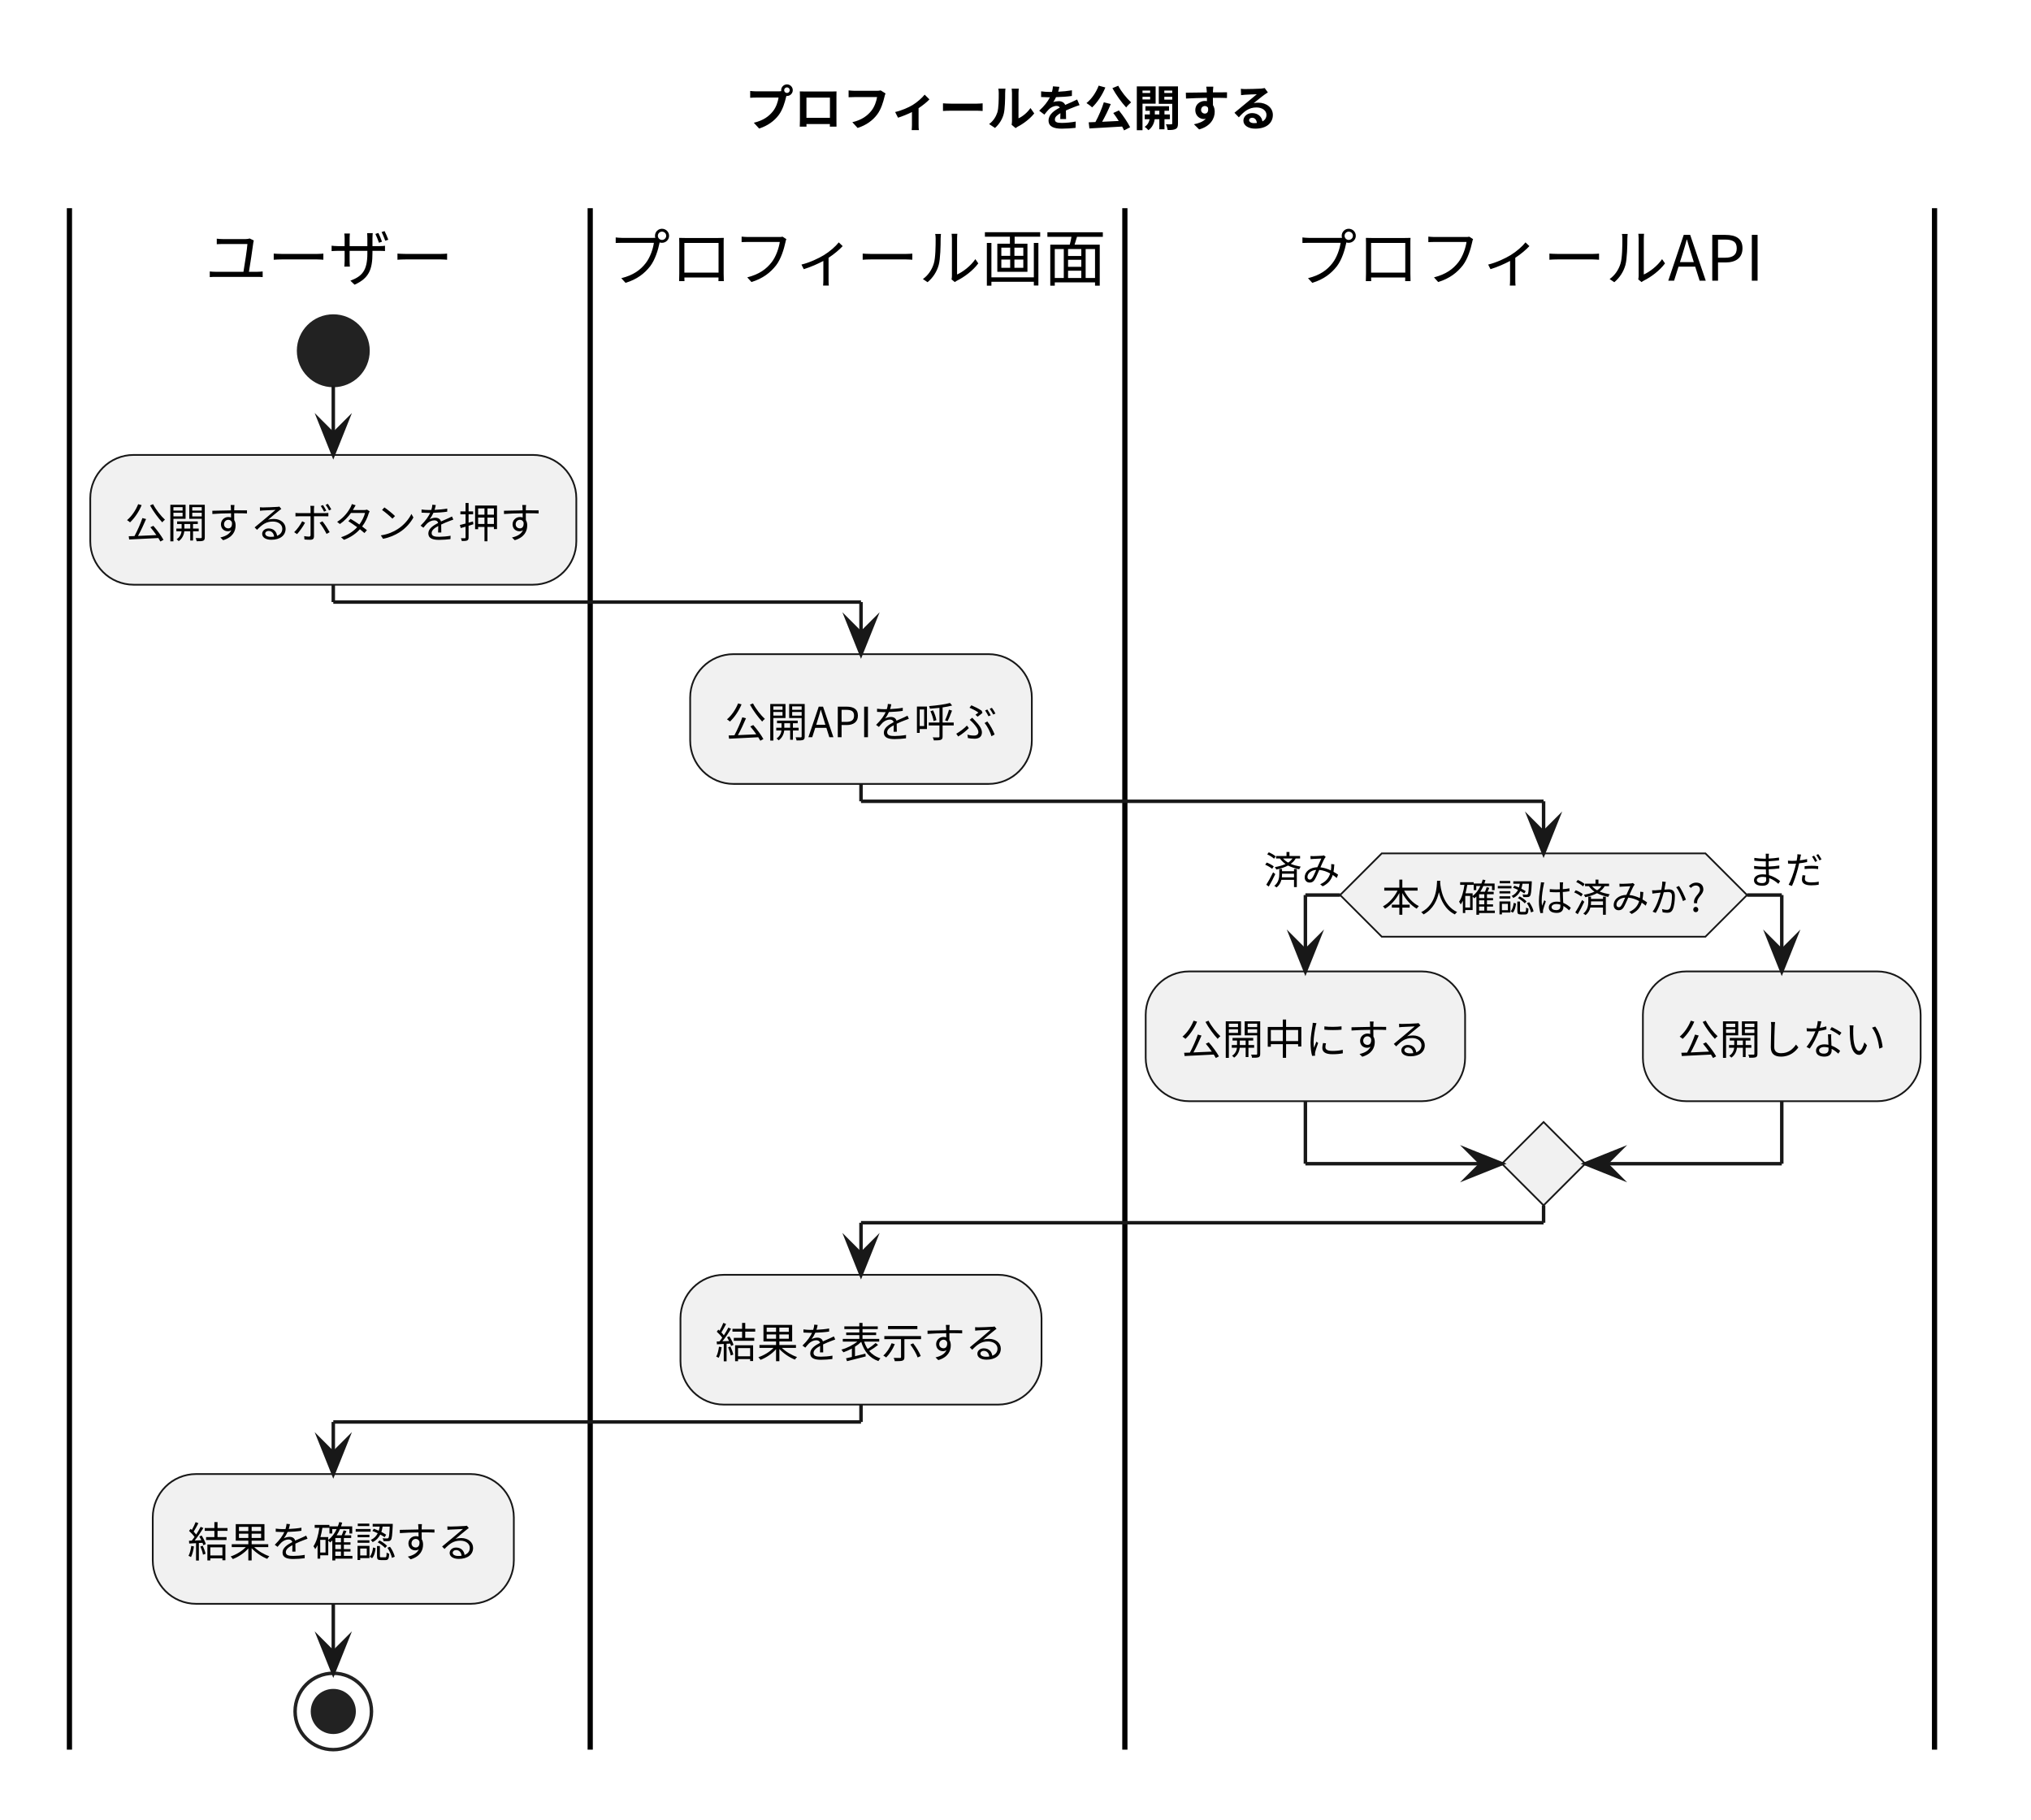
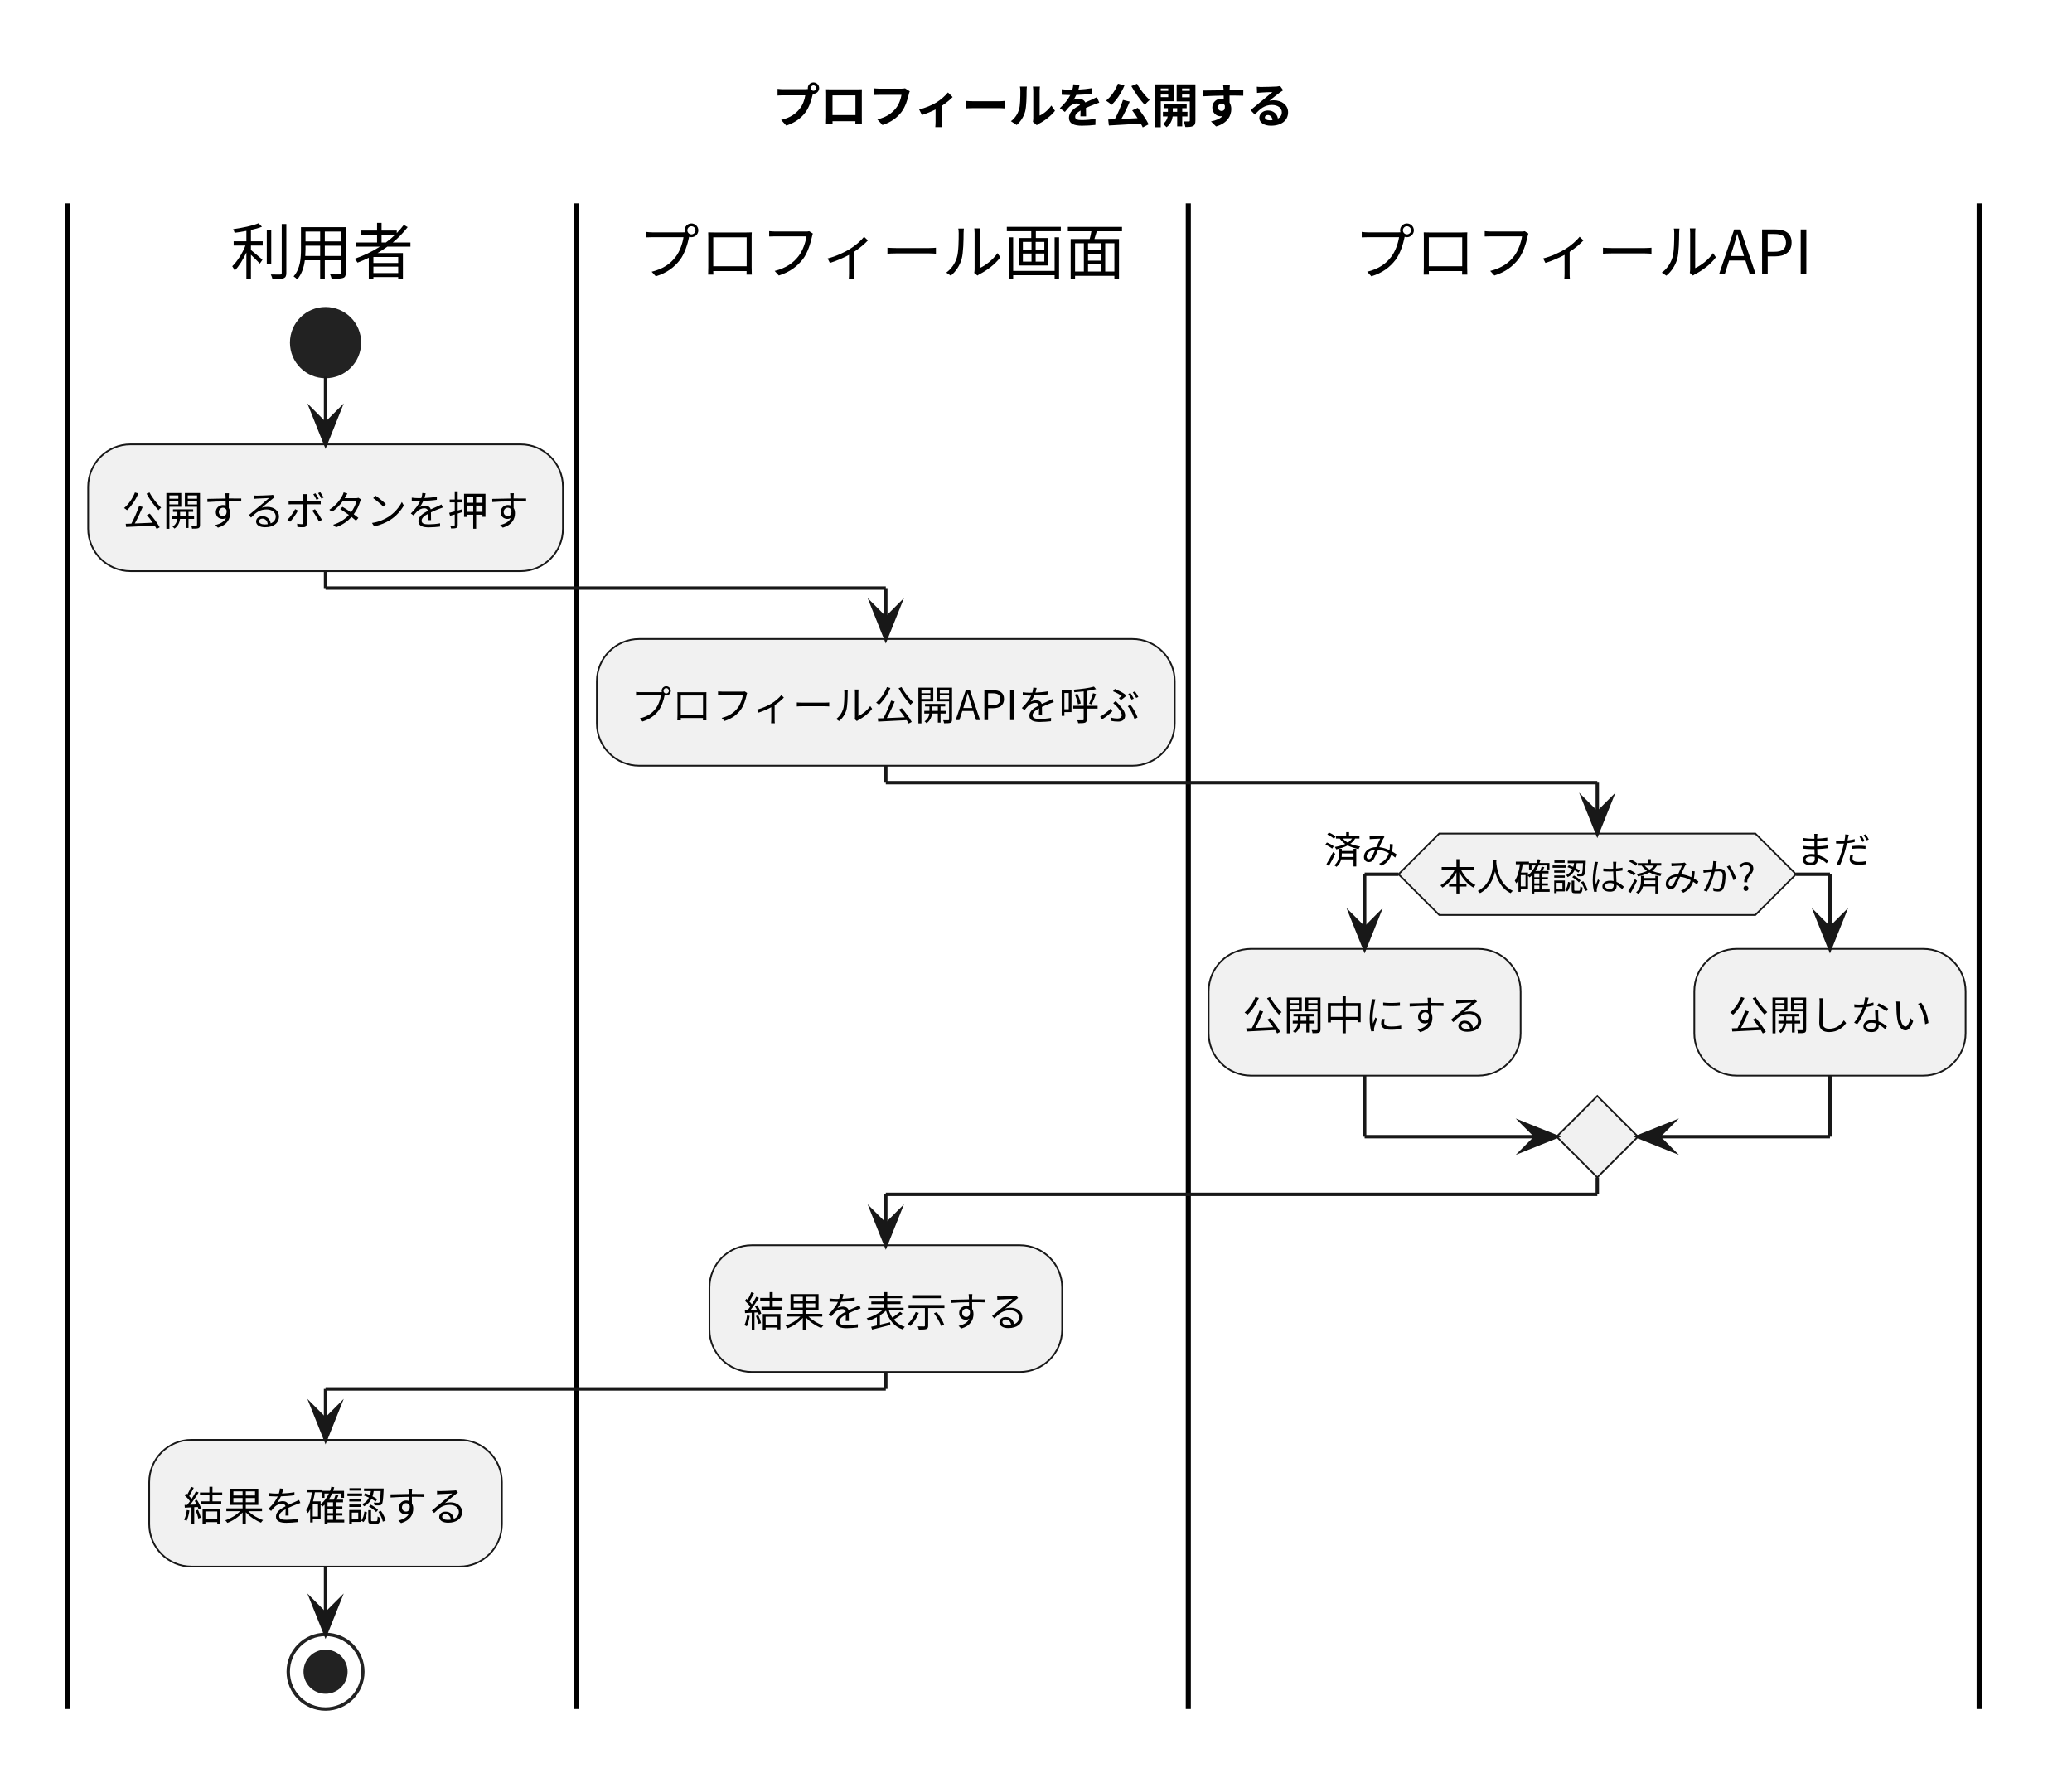
- <svg xmlns="http://www.w3.org/2000/svg" version="1.1" data-diagram-type="ACTIVITY" style="width:585px;height:524px;background:#FFFFFF;" width="585px" height="524px" viewBox="0 0 585 524" zoomAndPan="magnify" preserveAspectRatio="none" contentStyleType="text/css">
+ <svg xmlns="http://www.w3.org/2000/svg" version="1.1" data-diagram-type="ACTIVITY" style="width:611px;height:524px;background:#FFFFFF;" width="611px" height="524px" viewBox="0 0 611 524" zoomAndPan="magnify" preserveAspectRatio="none" contentStyleType="text/css">
  <defs />
  <g font-family="sans-serif" lengthAdjust="spacing">
    <g class="title" data-source-line="7">
-       <text x="214.615" y="36.24" fill="#000" font-size="14" textLength="153.999" font-weight="700" font-family="'Noto Sans CJK JP'">プロフィールを公開する</text>
+       <text x="227.82" y="36.24" fill="#000" font-size="14" textLength="153.999" font-weight="700" font-family="'Noto Sans CJK JP'">プロフィールを公開する</text>
    </g>
-     <rect x="20" y="59.956" width="538.23" height="26.064" fill="none" style="stroke:none;" />
+     <rect x="20" y="59.956" width="564.64" height="26.064" fill="none" style="stroke:none;" />
    <ellipse cx="96" cy="101.02" rx="10" ry="10" fill="#222" style="stroke:#222;stroke-width:1;" />
    <rect x="26" y="131.02" width="140.001" height="37.376" fill="#F1F1F1" style="stroke:#181818;stroke-width:0.5;" rx="12.5" ry="12.5" />
    <text x="36" y="154.94" fill="#000" font-size="12" textLength="120.001" font-family="'Noto Sans CJK JP'">公開するボタンを押す</text>
    <rect x="44" y="424.524" width="104.001" height="37.376" fill="#F1F1F1" style="stroke:#181818;stroke-width:0.5;" rx="12.5" ry="12.5" />
    <text x="54" y="448.444" fill="#000" font-size="12" textLength="84.001" font-family="'Noto Sans CJK JP'">結果を確認する</text>
    <ellipse cx="96" cy="492.9" rx="11" ry="11" fill="none" style="stroke:#222;stroke-width:1;" />
    <ellipse cx="96" cy="492.9" rx="6" ry="6" fill="#222" style="stroke:#222;stroke-width:1;" />
    <line x1="20" y1="59.956" x2="20" y2="503.9" style="stroke:#000;stroke-width:1.5;" />
-     <rect x="198.796" y="188.396" width="98.409" height="37.376" fill="#F1F1F1" style="stroke:#181818;stroke-width:0.5;" rx="12.5" ry="12.5" />
-     <text x="208.796" y="212.316" fill="#000" font-size="12" textLength="78.409" font-family="'Noto Sans CJK JP'">公開APIを呼ぶ</text>
-     <rect x="196" y="367.148" width="104.001" height="37.376" fill="#F1F1F1" style="stroke:#181818;stroke-width:0.5;" rx="12.5" ry="12.5" />
-     <text x="206" y="391.068" fill="#000" font-size="12" textLength="84.001" font-family="'Noto Sans CJK JP'">結果を表示する</text>
+     <rect x="176.001" y="188.396" width="170.409" height="37.376" fill="#F1F1F1" style="stroke:#181818;stroke-width:0.5;" rx="12.5" ry="12.5" />
+     <text x="186.001" y="212.316" fill="#000" font-size="12" textLength="150.409" font-family="'Noto Sans CJK JP'">プロフィール公開APIを呼ぶ</text>
+     <rect x="209.205" y="367.148" width="104.001" height="37.376" fill="#F1F1F1" style="stroke:#181818;stroke-width:0.5;" rx="12.5" ry="12.5" />
+     <text x="219.205" y="391.068" fill="#000" font-size="12" textLength="84.001" font-family="'Noto Sans CJK JP'">結果を表示する</text>
    <line x1="170.001" y1="59.956" x2="170.001" y2="503.9" style="stroke:#000;stroke-width:1.5;" />
-     <polygon points="398,245.772,491.214,245.772,503.214,257.772,491.214,269.772,398,269.772,386,257.772,398,245.772" fill="#F1F1F1" style="stroke:#181818;stroke-width:0.5;stroke-linejoin:miter;stroke-miterlimit:10;" />
-     <text x="398" y="262.568" fill="#000" font-size="11" textLength="93.213" font-family="'Noto Sans CJK JP'">本人確認は済みか?</text>
-     <text x="364" y="254.604" fill="#000" font-size="11" textLength="22" font-family="'Noto Sans CJK JP'">済み</text>
-     <text x="503.214" y="254.604" fill="#000" font-size="11" textLength="22" font-family="'Noto Sans CJK JP'">まだ</text>
-     <rect x="330" y="279.772" width="92.001" height="37.376" fill="#F1F1F1" style="stroke:#181818;stroke-width:0.5;" rx="12.5" ry="12.5" />
-     <text x="340" y="303.692" fill="#000" font-size="12" textLength="72.001" font-family="'Noto Sans CJK JP'">公開中にする</text>
-     <rect x="473.213" y="279.772" width="80" height="37.376" fill="#F1F1F1" style="stroke:#181818;stroke-width:0.5;" rx="12.5" ry="12.5" />
-     <text x="483.213" y="303.692" fill="#000" font-size="12" textLength="60" font-family="'Noto Sans CJK JP'">公開しない</text>
-     <polygon points="444.607,323.148,456.607,335.148,444.607,347.148,432.607,335.148,444.607,323.148" fill="#F1F1F1" style="stroke:#181818;stroke-width:0.5;stroke-linejoin:miter;stroke-miterlimit:10;" />
-     <line x1="324" y1="59.956" x2="324" y2="503.9" style="stroke:#000;stroke-width:1.5;" />
-     <line x1="557.214" y1="59.956" x2="557.214" y2="503.9" style="stroke:#000;stroke-width:1.5;" />
+     <polygon points="424.41,245.772,517.624,245.772,529.624,257.772,517.624,269.772,424.41,269.772,412.41,257.772,424.41,245.772" fill="#F1F1F1" style="stroke:#181818;stroke-width:0.5;stroke-linejoin:miter;stroke-miterlimit:10;" />
+     <text x="424.41" y="262.568" fill="#000" font-size="11" textLength="93.213" font-family="'Noto Sans CJK JP'">本人確認は済みか?</text>
+     <text x="390.41" y="254.604" fill="#000" font-size="11" textLength="22" font-family="'Noto Sans CJK JP'">済み</text>
+     <text x="529.624" y="254.604" fill="#000" font-size="11" textLength="22" font-family="'Noto Sans CJK JP'">まだ</text>
+     <rect x="356.41" y="279.772" width="92.001" height="37.376" fill="#F1F1F1" style="stroke:#181818;stroke-width:0.5;" rx="12.5" ry="12.5" />
+     <text x="366.41" y="303.692" fill="#000" font-size="12" textLength="72.001" font-family="'Noto Sans CJK JP'">公開中にする</text>
+     <rect x="499.623" y="279.772" width="80" height="37.376" fill="#F1F1F1" style="stroke:#181818;stroke-width:0.5;" rx="12.5" ry="12.5" />
+     <text x="509.623" y="303.692" fill="#000" font-size="12" textLength="60" font-family="'Noto Sans CJK JP'">公開しない</text>
+     <polygon points="471.017,323.148,483.017,335.148,471.017,347.148,459.017,335.148,471.017,323.148" fill="#F1F1F1" style="stroke:#181818;stroke-width:0.5;stroke-linejoin:miter;stroke-miterlimit:10;" />
+     <line x1="350.41" y1="59.956" x2="350.41" y2="503.9" style="stroke:#000;stroke-width:1.5;" />
+     <line x1="583.624" y1="59.956" x2="583.624" y2="503.9" style="stroke:#000;stroke-width:1.5;" />
    <line x1="96" y1="111.02" x2="96" y2="131.02" style="stroke:#181818;stroke-width:1;" />
    <polygon points="92,121.02,96,131.02,100,121.02,96,125.02" fill="#181818" style="stroke:#181818;stroke-width:1;stroke-linejoin:miter;stroke-miterlimit:10;" />
    <line x1="96" y1="461.9" x2="96" y2="481.9" style="stroke:#181818;stroke-width:1;" />
    <polygon points="92,471.9,96,481.9,100,471.9,96,475.9" fill="#181818" style="stroke:#181818;stroke-width:1;stroke-linejoin:miter;stroke-miterlimit:10;" />
-     <line x1="386" y1="257.772" x2="376" y2="257.772" style="stroke:#181818;stroke-width:1;" />
-     <line x1="376" y1="257.772" x2="376" y2="279.772" style="stroke:#181818;stroke-width:1;" />
-     <polygon points="372,269.772,376,279.772,380,269.772,376,273.772" fill="#181818" style="stroke:#181818;stroke-width:1;stroke-linejoin:miter;stroke-miterlimit:10;" />
-     <line x1="503.214" y1="257.772" x2="513.214" y2="257.772" style="stroke:#181818;stroke-width:1;" />
-     <line x1="513.214" y1="257.772" x2="513.214" y2="279.772" style="stroke:#181818;stroke-width:1;" />
-     <polygon points="509.214,269.772,513.214,279.772,517.214,269.772,513.214,273.772" fill="#181818" style="stroke:#181818;stroke-width:1;stroke-linejoin:miter;stroke-miterlimit:10;" />
-     <line x1="376" y1="317.148" x2="376" y2="335.148" style="stroke:#181818;stroke-width:1;" />
-     <line x1="376" y1="335.148" x2="432.607" y2="335.148" style="stroke:#181818;stroke-width:1;" />
-     <polygon points="422.607,331.148,432.607,335.148,422.607,339.148,426.607,335.148" fill="#181818" style="stroke:#181818;stroke-width:1;stroke-linejoin:miter;stroke-miterlimit:10;" />
-     <line x1="513.214" y1="317.148" x2="513.214" y2="335.148" style="stroke:#181818;stroke-width:1;" />
-     <line x1="513.214" y1="335.148" x2="456.607" y2="335.148" style="stroke:#181818;stroke-width:1;" />
-     <polygon points="466.607,331.148,456.607,335.148,466.607,339.148,462.607,335.148" fill="#181818" style="stroke:#181818;stroke-width:1;stroke-linejoin:miter;stroke-miterlimit:10;" />
+     <line x1="412.41" y1="257.772" x2="402.41" y2="257.772" style="stroke:#181818;stroke-width:1;" />
+     <line x1="402.41" y1="257.772" x2="402.41" y2="279.772" style="stroke:#181818;stroke-width:1;" />
+     <polygon points="398.41,269.772,402.41,279.772,406.41,269.772,402.41,273.772" fill="#181818" style="stroke:#181818;stroke-width:1;stroke-linejoin:miter;stroke-miterlimit:10;" />
+     <line x1="529.624" y1="257.772" x2="539.624" y2="257.772" style="stroke:#181818;stroke-width:1;" />
+     <line x1="539.624" y1="257.772" x2="539.624" y2="279.772" style="stroke:#181818;stroke-width:1;" />
+     <polygon points="535.624,269.772,539.624,279.772,543.624,269.772,539.624,273.772" fill="#181818" style="stroke:#181818;stroke-width:1;stroke-linejoin:miter;stroke-miterlimit:10;" />
+     <line x1="402.41" y1="317.148" x2="402.41" y2="335.148" style="stroke:#181818;stroke-width:1;" />
+     <line x1="402.41" y1="335.148" x2="459.017" y2="335.148" style="stroke:#181818;stroke-width:1;" />
+     <polygon points="449.017,331.148,459.017,335.148,449.017,339.148,453.017,335.148" fill="#181818" style="stroke:#181818;stroke-width:1;stroke-linejoin:miter;stroke-miterlimit:10;" />
+     <line x1="539.624" y1="317.148" x2="539.624" y2="335.148" style="stroke:#181818;stroke-width:1;" />
+     <line x1="539.624" y1="335.148" x2="483.017" y2="335.148" style="stroke:#181818;stroke-width:1;" />
+     <polygon points="493.017,331.148,483.017,335.148,493.017,339.148,489.017,335.148" fill="#181818" style="stroke:#181818;stroke-width:1;stroke-linejoin:miter;stroke-miterlimit:10;" />
    <line x1="96" y1="168.396" x2="96" y2="173.396" style="stroke:#181818;stroke-width:1;" />
-     <line x1="96" y1="173.396" x2="248" y2="173.396" style="stroke:#181818;stroke-width:1;" />
-     <line x1="248" y1="173.396" x2="248" y2="188.396" style="stroke:#181818;stroke-width:1;" />
-     <polygon points="244,178.396,248,188.396,252,178.396,248,182.396" fill="#181818" style="stroke:#181818;stroke-width:1;stroke-linejoin:miter;stroke-miterlimit:10;" />
-     <line x1="248" y1="225.772" x2="248" y2="230.772" style="stroke:#181818;stroke-width:1;" />
-     <line x1="248" y1="230.772" x2="444.607" y2="230.772" style="stroke:#181818;stroke-width:1;" />
-     <line x1="444.607" y1="230.772" x2="444.607" y2="245.772" style="stroke:#181818;stroke-width:1;" />
-     <polygon points="440.607,235.772,444.607,245.772,448.607,235.772,444.607,239.772" fill="#181818" style="stroke:#181818;stroke-width:1;stroke-linejoin:miter;stroke-miterlimit:10;" />
-     <line x1="444.607" y1="347.148" x2="444.607" y2="352.148" style="stroke:#181818;stroke-width:1;" />
-     <line x1="444.607" y1="352.148" x2="248" y2="352.148" style="stroke:#181818;stroke-width:1;" />
-     <line x1="248" y1="352.148" x2="248" y2="367.148" style="stroke:#181818;stroke-width:1;" />
-     <polygon points="244,357.148,248,367.148,252,357.148,248,361.148" fill="#181818" style="stroke:#181818;stroke-width:1;stroke-linejoin:miter;stroke-miterlimit:10;" />
-     <line x1="248" y1="404.524" x2="248" y2="409.524" style="stroke:#181818;stroke-width:1;" />
-     <line x1="248" y1="409.524" x2="96" y2="409.524" style="stroke:#181818;stroke-width:1;" />
+     <line x1="96" y1="173.396" x2="261.205" y2="173.396" style="stroke:#181818;stroke-width:1;" />
+     <line x1="261.205" y1="173.396" x2="261.205" y2="188.396" style="stroke:#181818;stroke-width:1;" />
+     <polygon points="257.205,178.396,261.205,188.396,265.205,178.396,261.205,182.396" fill="#181818" style="stroke:#181818;stroke-width:1;stroke-linejoin:miter;stroke-miterlimit:10;" />
+     <line x1="261.205" y1="225.772" x2="261.205" y2="230.772" style="stroke:#181818;stroke-width:1;" />
+     <line x1="261.205" y1="230.772" x2="471.017" y2="230.772" style="stroke:#181818;stroke-width:1;" />
+     <line x1="471.017" y1="230.772" x2="471.017" y2="245.772" style="stroke:#181818;stroke-width:1;" />
+     <polygon points="467.017,235.772,471.017,245.772,475.017,235.772,471.017,239.772" fill="#181818" style="stroke:#181818;stroke-width:1;stroke-linejoin:miter;stroke-miterlimit:10;" />
+     <line x1="471.017" y1="347.148" x2="471.017" y2="352.148" style="stroke:#181818;stroke-width:1;" />
+     <line x1="471.017" y1="352.148" x2="261.205" y2="352.148" style="stroke:#181818;stroke-width:1;" />
+     <line x1="261.205" y1="352.148" x2="261.205" y2="367.148" style="stroke:#181818;stroke-width:1;" />
+     <polygon points="257.205,357.148,261.205,367.148,265.205,357.148,261.205,361.148" fill="#181818" style="stroke:#181818;stroke-width:1;stroke-linejoin:miter;stroke-miterlimit:10;" />
+     <line x1="261.205" y1="404.524" x2="261.205" y2="409.524" style="stroke:#181818;stroke-width:1;" />
+     <line x1="261.205" y1="409.524" x2="96" y2="409.524" style="stroke:#181818;stroke-width:1;" />
    <line x1="96" y1="409.524" x2="96" y2="424.524" style="stroke:#181818;stroke-width:1;" />
    <polygon points="92,414.524,96,424.524,100,414.524,96,418.524" fill="#181818" style="stroke:#181818;stroke-width:1;stroke-linejoin:miter;stroke-miterlimit:10;" />
-     <text x="59.001" y="80.836" fill="#000" font-size="18" textLength="72" font-family="'Noto Sans CJK JP'">ユーザー</text>
-     <text x="175.001" y="80.836" fill="#000" font-size="18" textLength="143.999" font-family="'Noto Sans CJK JP'">プロフィール画面</text>
-     <text x="372.801" y="80.836" fill="#000" font-size="18" textLength="135.611" font-family="'Noto Sans CJK JP'">プロフィールAPI</text>
+     <text x="68.001" y="80.836" fill="#000" font-size="18" textLength="54" font-family="'Noto Sans CJK JP'">利用者</text>
+     <text x="188.206" y="80.836" fill="#000" font-size="18" textLength="143.999" font-family="'Noto Sans CJK JP'">プロフィール画面</text>
+     <text x="399.211" y="80.836" fill="#000" font-size="18" textLength="135.611" font-family="'Noto Sans CJK JP'">プロフィールAPI</text>
  </g>
</svg>
